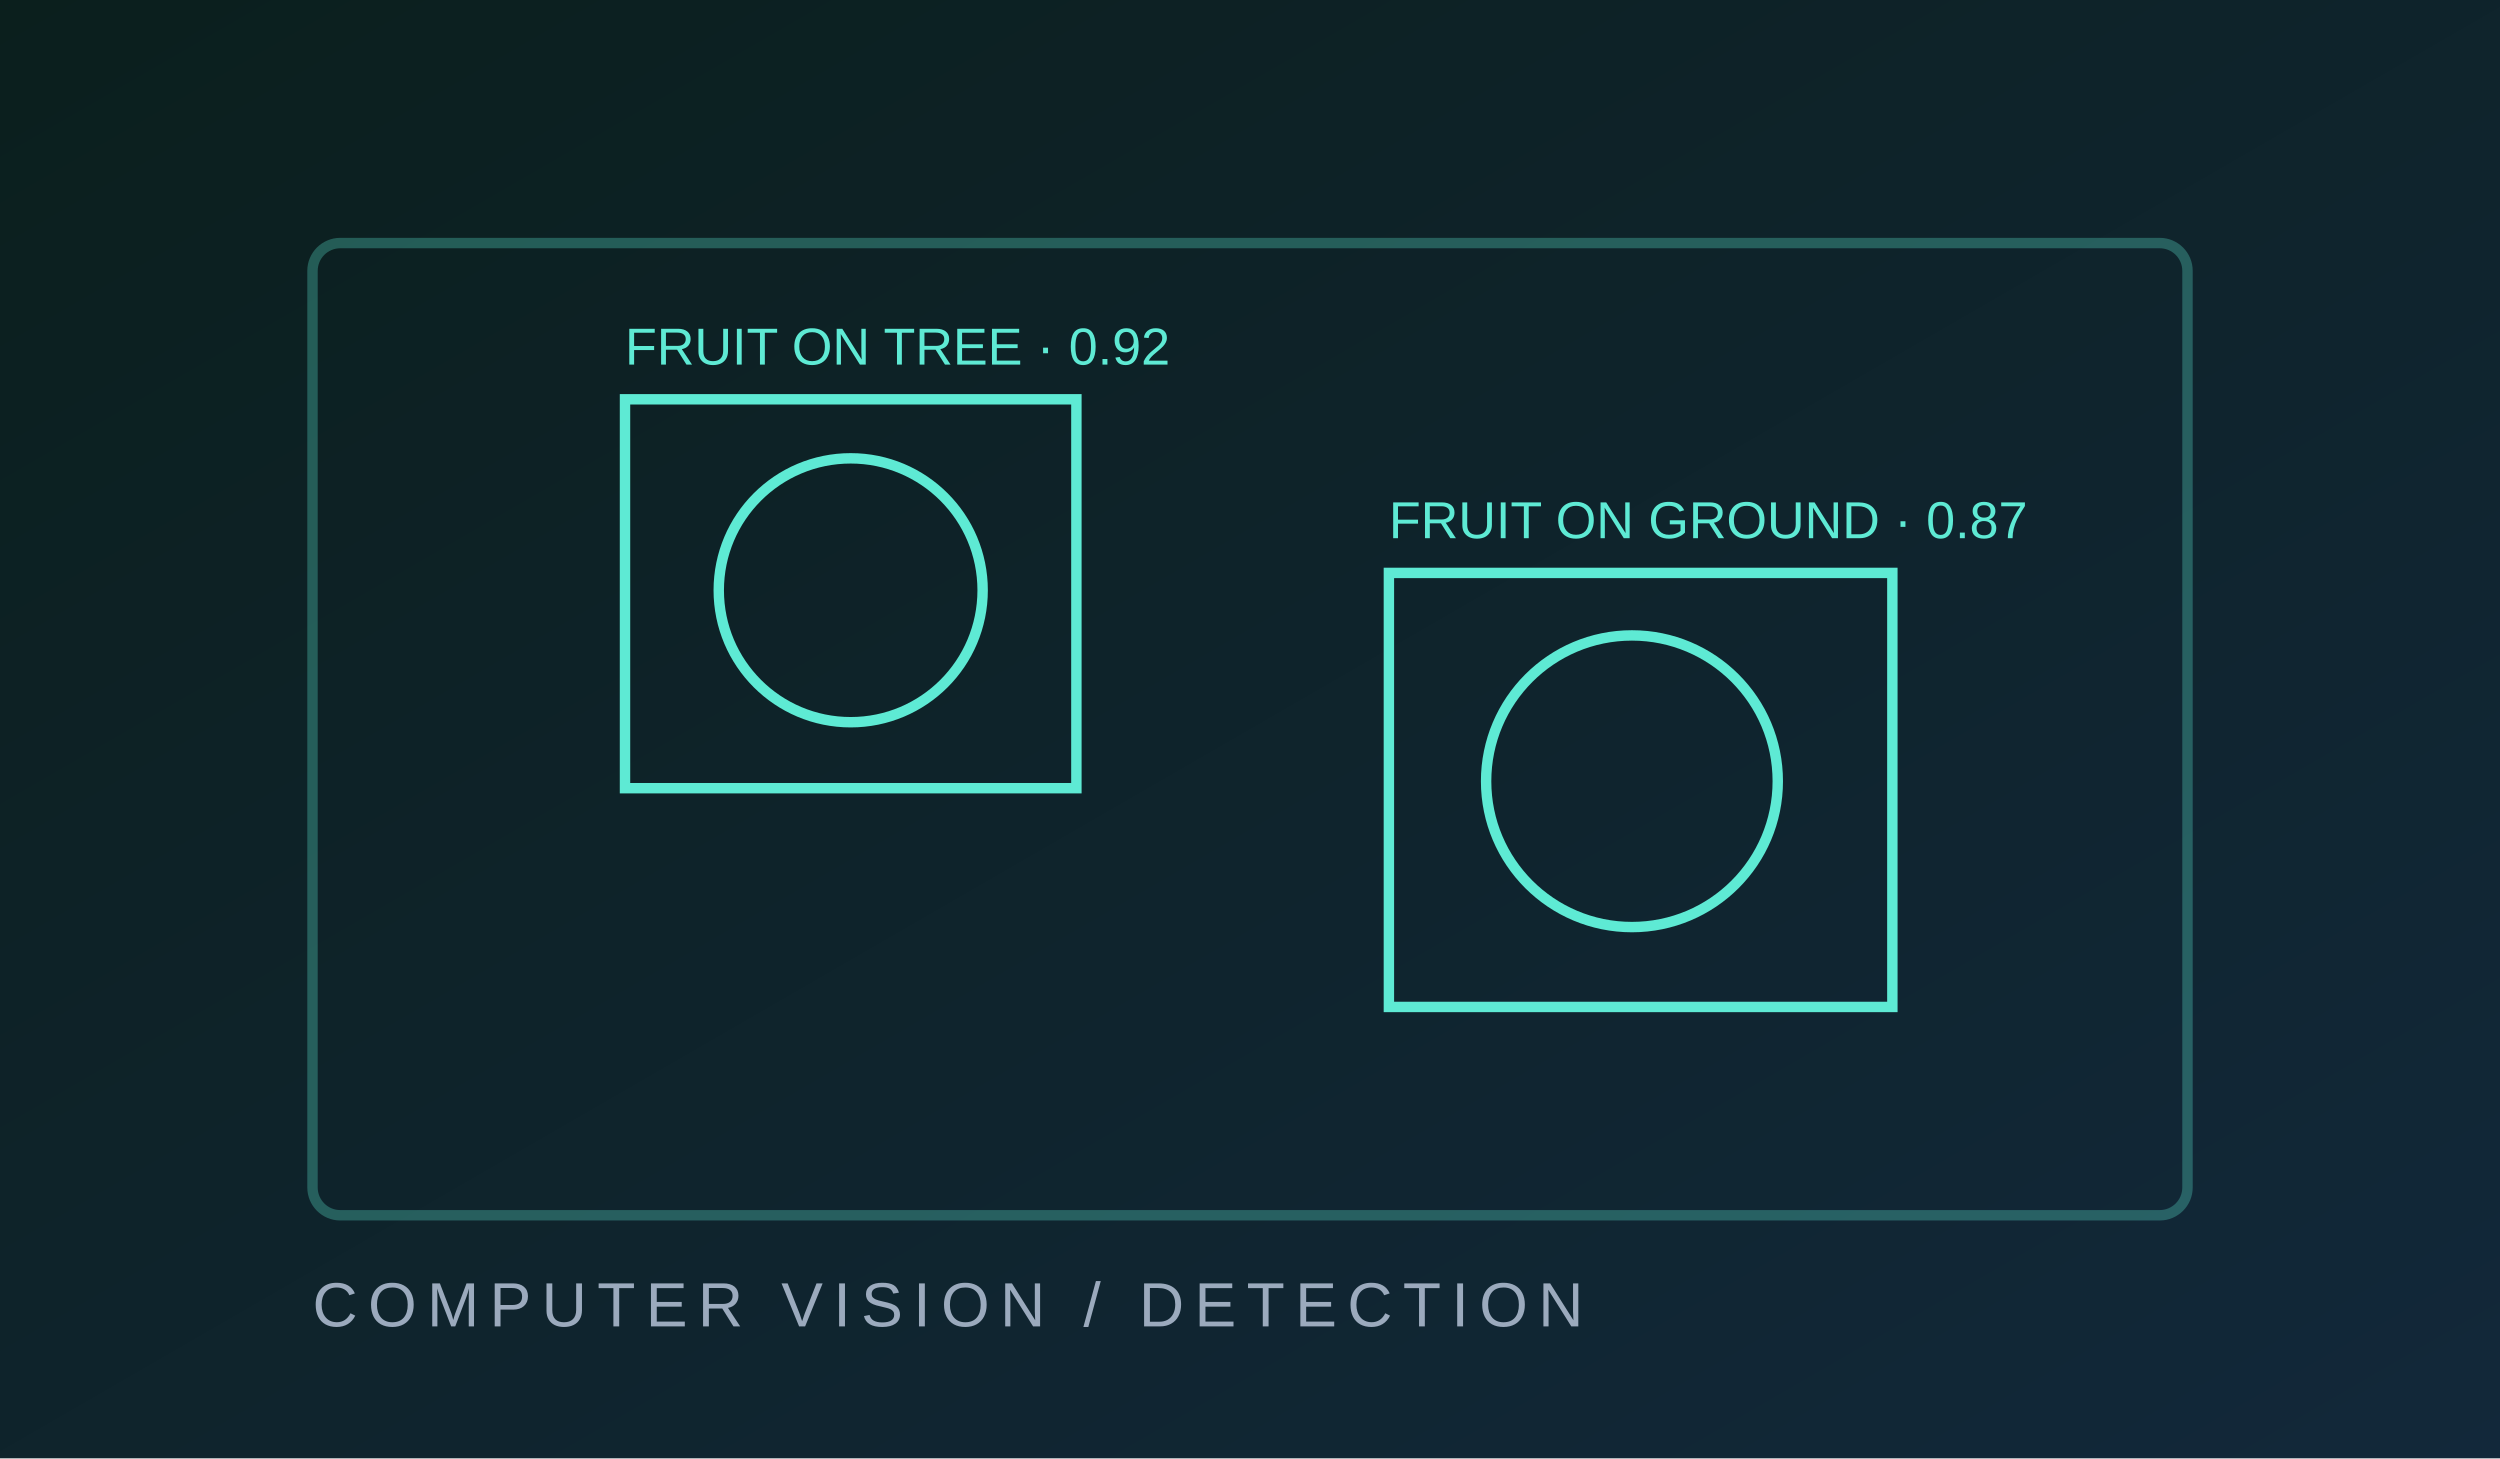
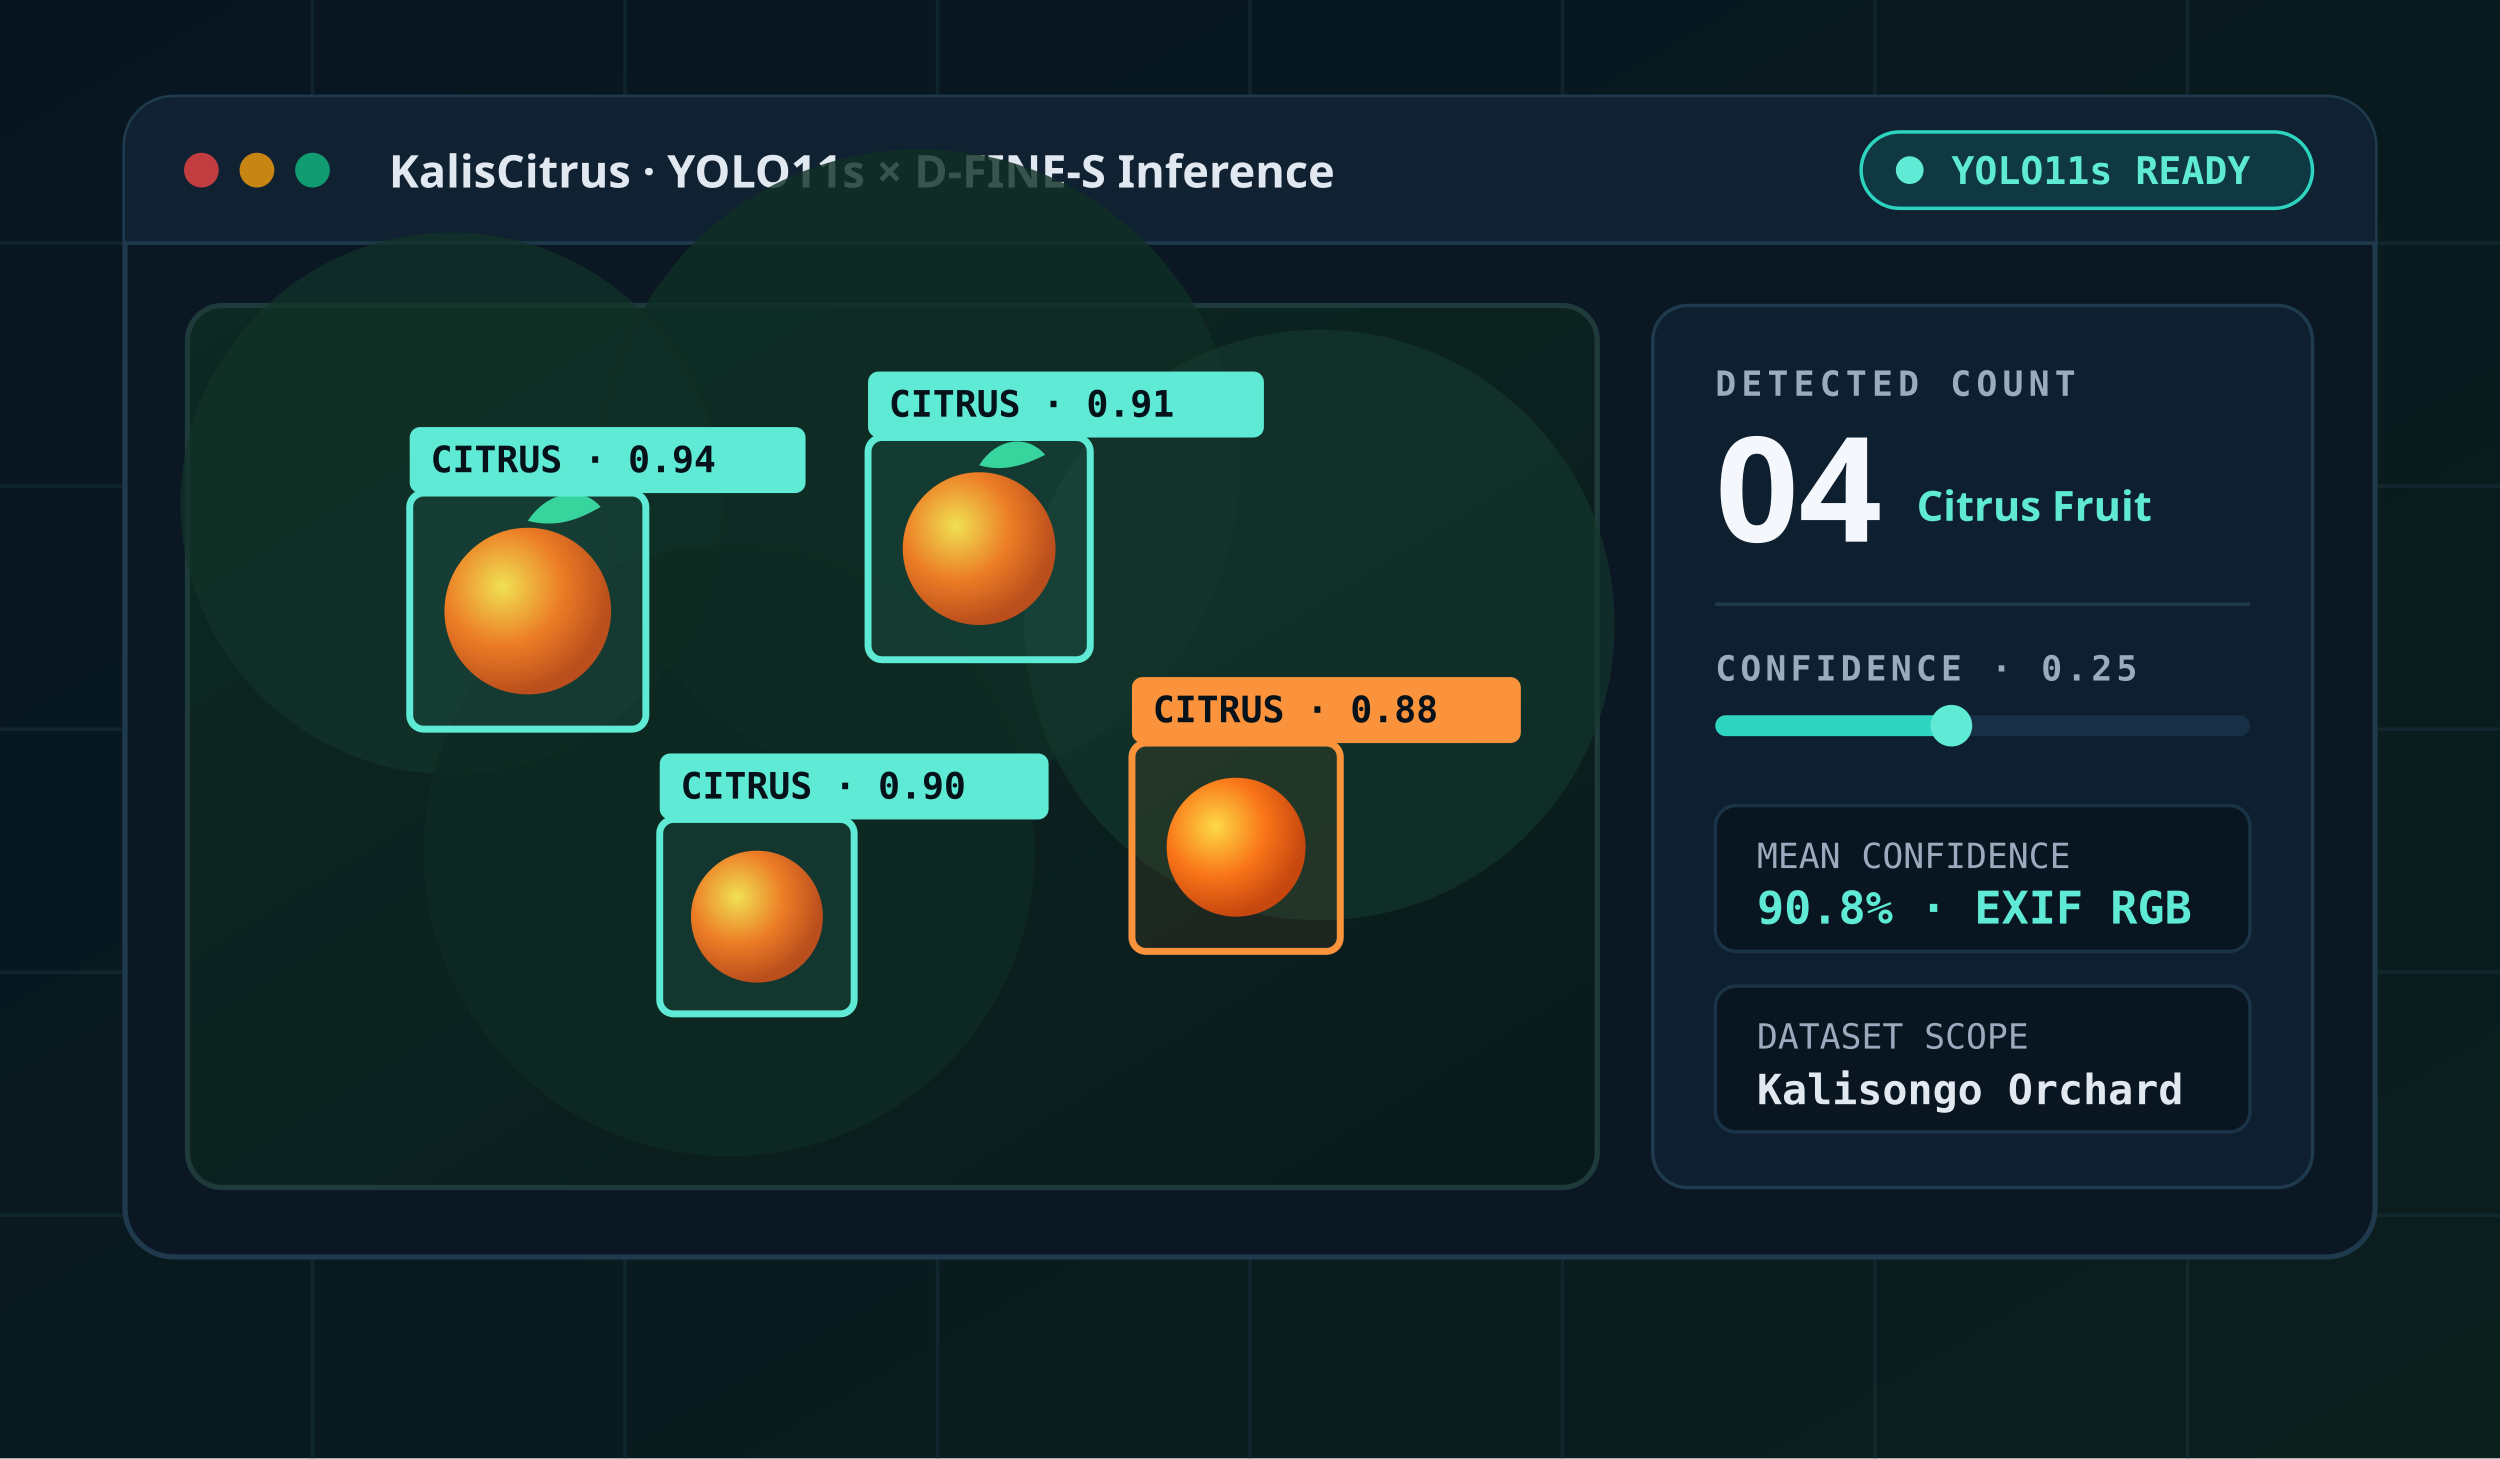
<svg xmlns="http://www.w3.org/2000/svg" viewBox="0 0 720 420">
  <defs>
-     <linearGradient id="g" x2="1" y2="1">
-       <stop stop-color="#0b1f1d" />
-       <stop offset="1" stop-color="#12283a" />
+     <linearGradient id="bg" x1="0" y1="0" x2="1" y2="1">
+       <stop offset="0%" stop-color="#071521" />
+       <stop offset="100%" stop-color="#0b1f1d" />
    </linearGradient>
+     <linearGradient id="canopy" x1="0" y1="0" x2="1" y2="1">
+       <stop offset="0%" stop-color="#0d2922" />
+       <stop offset="100%" stop-color="#091a1c" />
+     </linearGradient>
+     <radialGradient id="fruit" cx="35%" cy="35%" r="65%">
+       <stop offset="0%" stop-color="#fde047" />
+       <stop offset="55%" stop-color="#f97316" />
+       <stop offset="100%" stop-color="#c2410c" />
+     </radialGradient>
  </defs>
-   <rect width="720" height="420" fill="url(#g)" />
-   <g fill="none" stroke="#5eead4" stroke-width="3">
-     <rect x="90" y="70" width="540" height="280" rx="8" opacity=".3" />
-     <rect x="180" y="115" width="130" height="112" />
-     <rect x="400" y="165" width="145" height="125" />
-     <circle cx="245" cy="170" r="38" />
-     <circle cx="470" cy="225" r="42" />
+   <rect width="720" height="420" fill="url(#bg)" />
+   <g stroke="#163038" stroke-width="1" opacity="0.55">
+     <path d="M0 70h720M0 140h720M0 210h720M0 280h720M0 350h720M90 0v420M180 0v420M270 0v420M360 0v420M450 0v420M540 0v420M630 0v420" />
  </g>
-   <g fill="#5eead4" font-family="Arial" font-size="15">
-     <text x="180" y="105">FRUIT ON TREE · 0.92</text>
-     <text x="400" y="155">FRUIT ON GROUND · 0.87</text>
-   </g>
-   <text x="90" y="382" fill="#9baabd" font-family="Arial" font-size="18" letter-spacing="3">COMPUTER VISION / DETECTION</text>
+   <rect x="36" y="28" width="648" height="334" rx="14" fill="#0b1824" stroke="#1f3a4d" stroke-width="1.5" />
+   <path d="M36 42a14 14 0 0 1 14-14h620a14 14 0 0 1 14 14v28H36Z" fill="#102232" />
+   <line x1="36" y1="70" x2="684" y2="70" stroke="#1f3a4d" stroke-width="1" />
+   <circle cx="58" cy="49" r="5" fill="#ef4444" opacity="0.8" />
+   <circle cx="74" cy="49" r="5" fill="#f59e0b" opacity="0.8" />
+   <circle cx="90" cy="49" r="5" fill="#10b981" opacity="0.8" />
+   <text x="112" y="54" fill="#e2e8f0" font-family="ui-sans-serif, system-ui, sans-serif" font-size="13" font-weight="700">KalisCitrus · YOLO11s × D-FINE-S Inference</text>
+   <rect x="536" y="38" width="130" height="22" rx="11" fill="#0d9488" fill-opacity="0.2" stroke="#2dd4bf" stroke-width="1" />
+   <circle cx="550" cy="49" r="4" fill="#5eead4" />
+   <text x="562" y="53" fill="#5eead4" font-family="ui-monospace, monospace" font-size="11" font-weight="700">YOLO11s READY</text>
+   <rect x="54" y="88" width="406" height="254" rx="10" fill="url(#canopy)" stroke="#1e3a3a" stroke-width="1.5" />
+   <circle cx="130" cy="145" r="78" fill="#113328" opacity="0.7" />
+   <circle cx="265" cy="135" r="92" fill="#0f2e24" opacity="0.8" />
+   <circle cx="380" cy="180" r="85" fill="#13382c" opacity="0.65" />
+   <circle cx="210" cy="245" r="88" fill="#0e2a22" opacity="0.75" />
+   <circle cx="152" cy="176" r="24" fill="url(#fruit)" />
+   <path d="M152 150c6-9 16-10 21-4-7 4-13 6-21 4Z" fill="#34d399" />
+   <rect x="118" y="142" width="68" height="68" rx="4" fill="#5eead4" fill-opacity="0.08" stroke="#5eead4" stroke-width="2" />
+   <rect x="118" y="123" width="114" height="19" rx="3" fill="#5eead4" />
+   <text x="124" y="136" fill="#06121a" font-family="ui-monospace, monospace" font-size="10.5" font-weight="800">CITRUS · 0.94</text>
+   <circle cx="282" cy="158" r="22" fill="url(#fruit)" />
+   <path d="M282 134c5-8 14-9 19-3-6 3-12 5-19 3Z" fill="#34d399" />
+   <rect x="250" y="126" width="64" height="64" rx="4" fill="#5eead4" fill-opacity="0.08" stroke="#5eead4" stroke-width="2" />
+   <rect x="250" y="107" width="114" height="19" rx="3" fill="#5eead4" />
+   <text x="256" y="120" fill="#06121a" font-family="ui-monospace, monospace" font-size="10.5" font-weight="800">CITRUS · 0.91</text>
+   <circle cx="356" cy="244" r="20" fill="url(#fruit)" />
+   <rect x="326" y="214" width="60" height="60" rx="4" fill="#fb923c" fill-opacity="0.08" stroke="#fb923c" stroke-width="2" />
+   <rect x="326" y="195" width="112" height="19" rx="3" fill="#fb923c" />
+   <text x="332" y="208" fill="#06121a" font-family="ui-monospace, monospace" font-size="10.5" font-weight="800">CITRUS · 0.88</text>
+   <circle cx="218" cy="264" r="19" fill="url(#fruit)" />
+   <rect x="190" y="236" width="56" height="56" rx="4" fill="#5eead4" fill-opacity="0.08" stroke="#5eead4" stroke-width="2" />
+   <rect x="190" y="217" width="112" height="19" rx="3" fill="#5eead4" />
+   <text x="196" y="230" fill="#06121a" font-family="ui-monospace, monospace" font-size="10.5" font-weight="800">CITRUS · 0.90</text>
+   <rect x="476" y="88" width="190" height="254" rx="10" fill="#0e2030" stroke="#1f3a4d" stroke-width="1" />
+   <text x="494" y="114" fill="#9baabd" font-family="ui-monospace, monospace" font-size="10" font-weight="700" letter-spacing="1.5">DETECTED COUNT</text>
+   <text x="494" y="156" fill="#f4f7fb" font-family="ui-sans-serif, system-ui, sans-serif" font-size="42" font-weight="800">04</text>
+   <text x="552" y="150" fill="#5eead4" font-family="ui-sans-serif, system-ui, sans-serif" font-size="12" font-weight="700">Citrus Fruit</text>
+   <line x1="494" y1="174" x2="648" y2="174" stroke="#1f3a4d" />
+   <text x="494" y="196" fill="#9baabd" font-family="ui-monospace, monospace" font-size="10" font-weight="700" letter-spacing="1.2">CONFIDENCE · 0.25</text>
+   <rect x="494" y="206" width="154" height="6" rx="3" fill="#183046" />
+   <rect x="494" y="206" width="68" height="6" rx="3" fill="#2dd4bf" />
+   <circle cx="562" cy="209" r="6" fill="#5eead4" />
+   <rect x="494" y="232" width="154" height="42" rx="6" fill="#091520" stroke="#1b3346" />
+   <text x="506" y="250" fill="#9baabd" font-family="ui-monospace, monospace" font-size="10">MEAN CONFIDENCE</text>
+   <text x="506" y="266" fill="#5eead4" font-family="ui-monospace, monospace" font-size="13" font-weight="700">90.8% · EXIF RGB</text>
+   <rect x="494" y="284" width="154" height="42" rx="6" fill="#091520" stroke="#1b3346" />
+   <text x="506" y="302" fill="#9baabd" font-family="ui-monospace, monospace" font-size="10">DATASET SCOPE</text>
+   <text x="506" y="318" fill="#e2e8f0" font-family="ui-monospace, monospace" font-size="12" font-weight="700">Kalisongo Orchard</text>
</svg>
